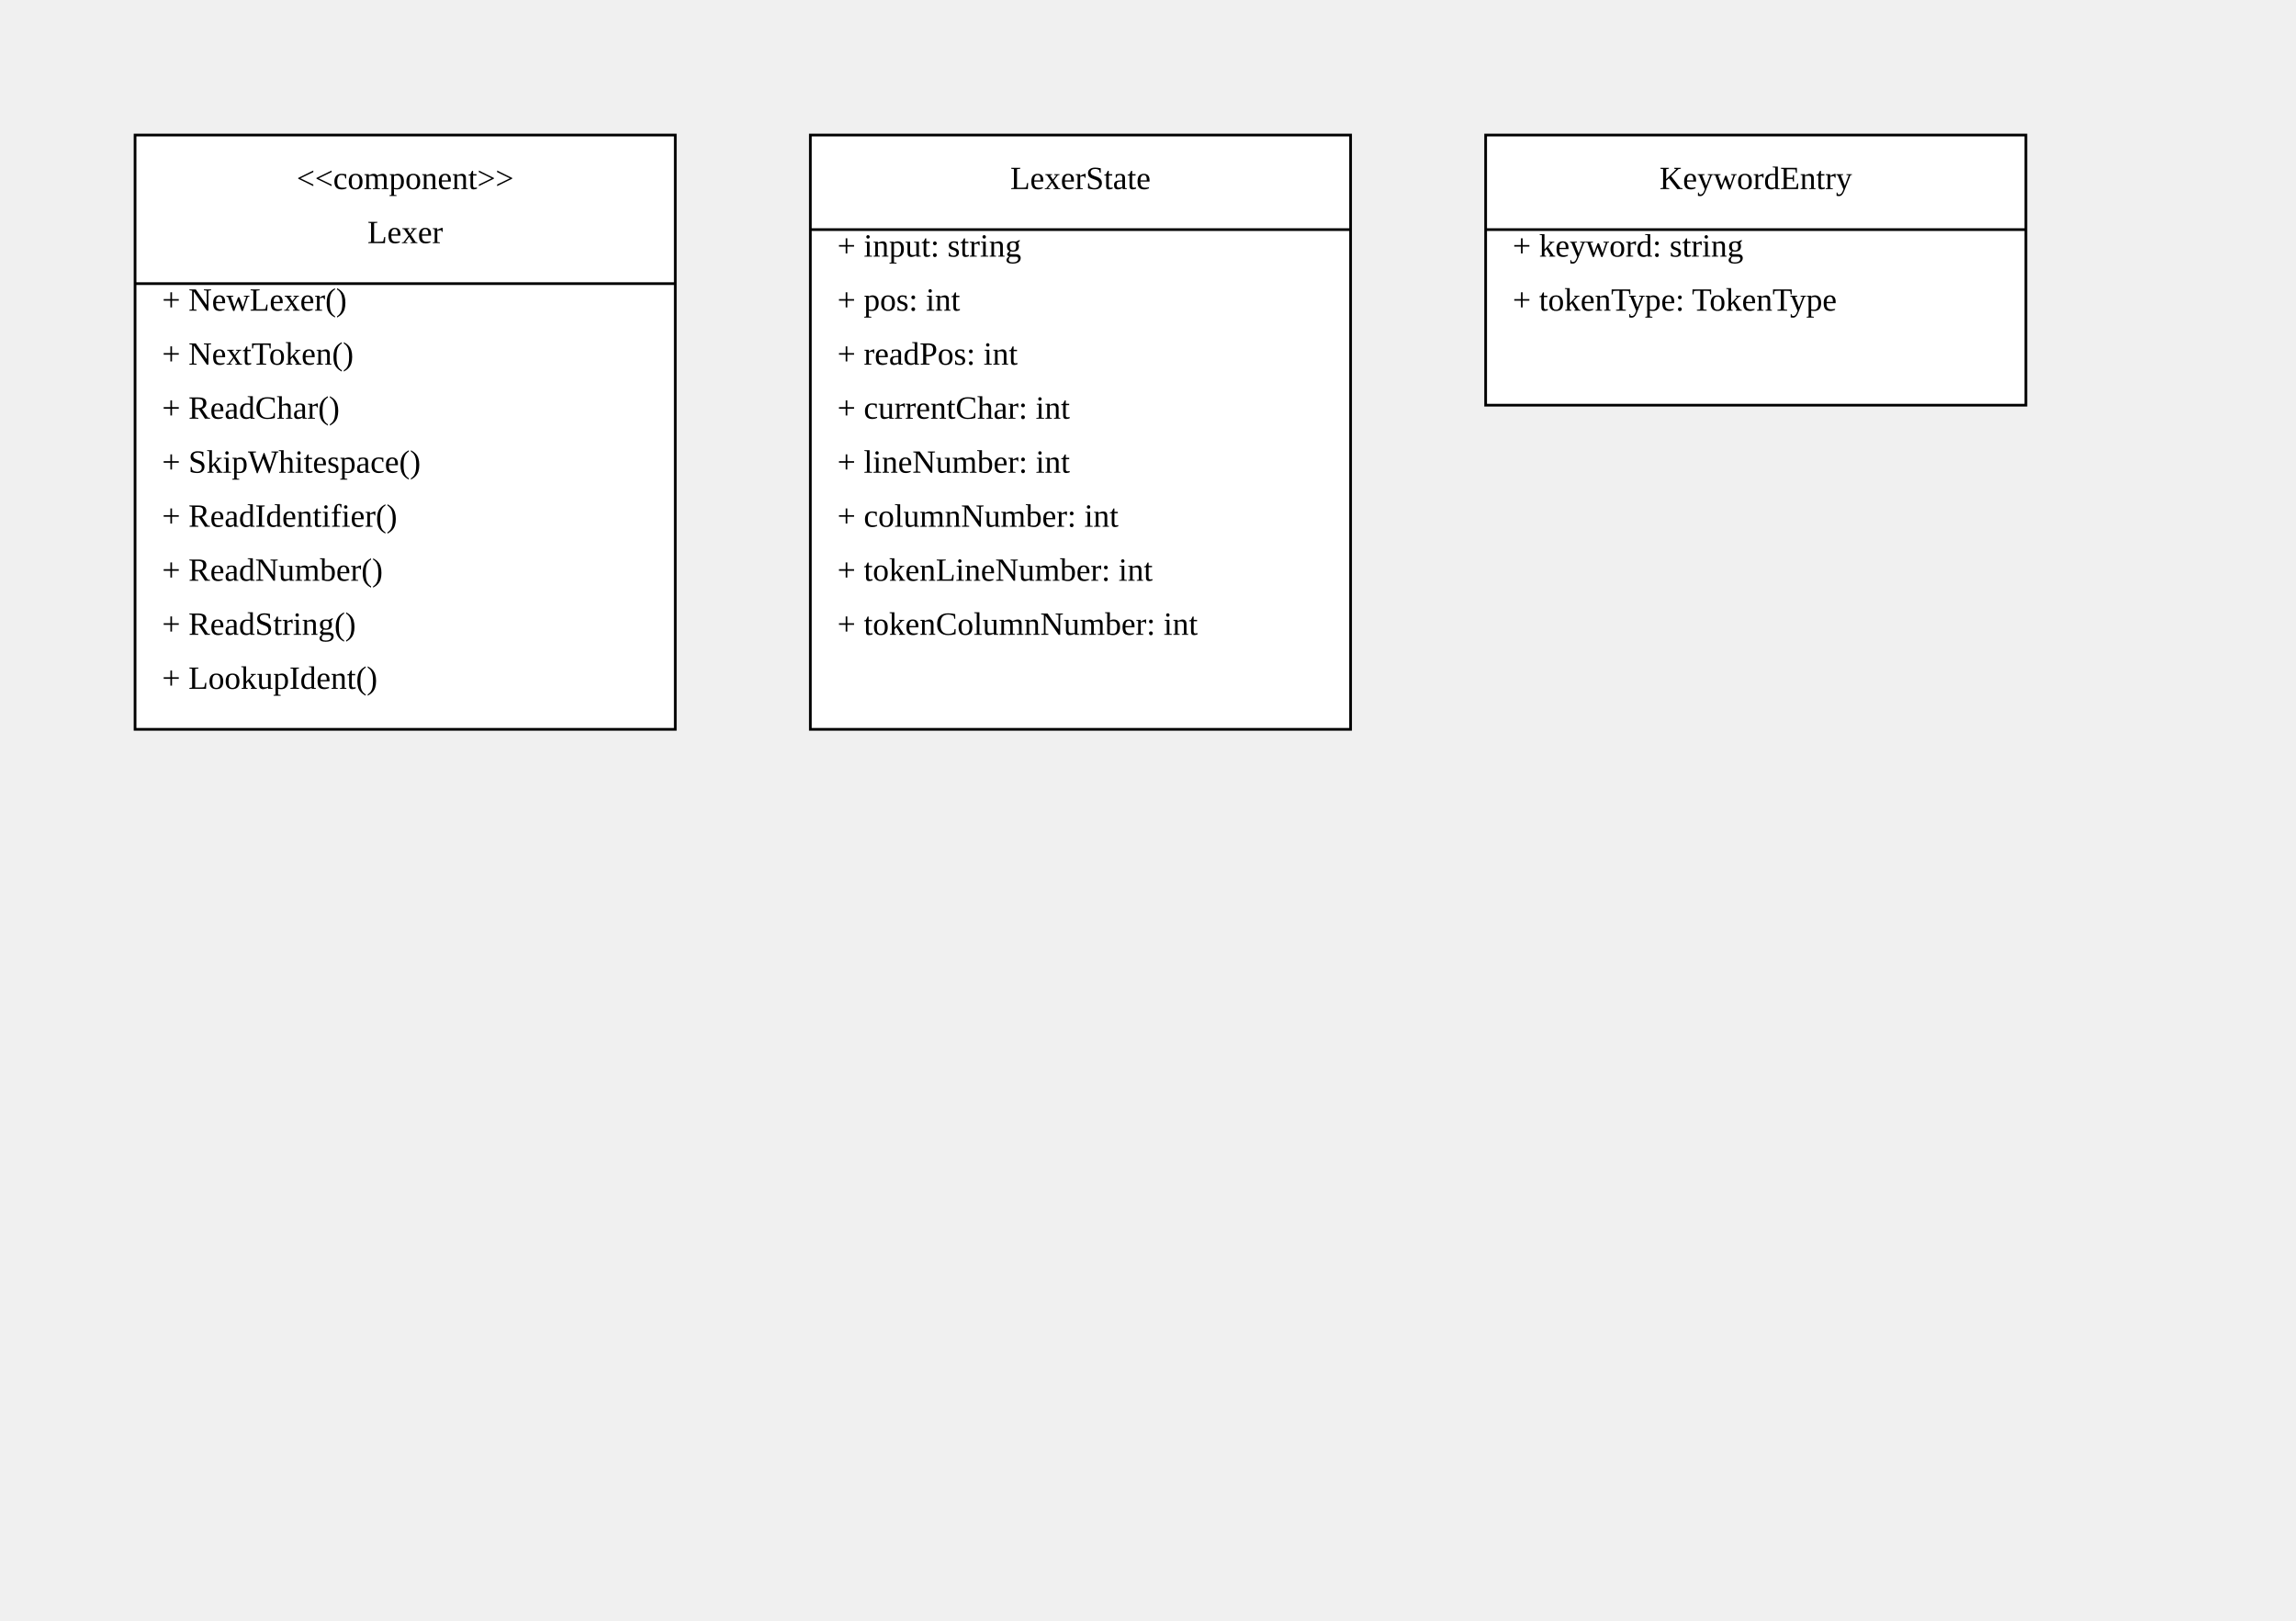
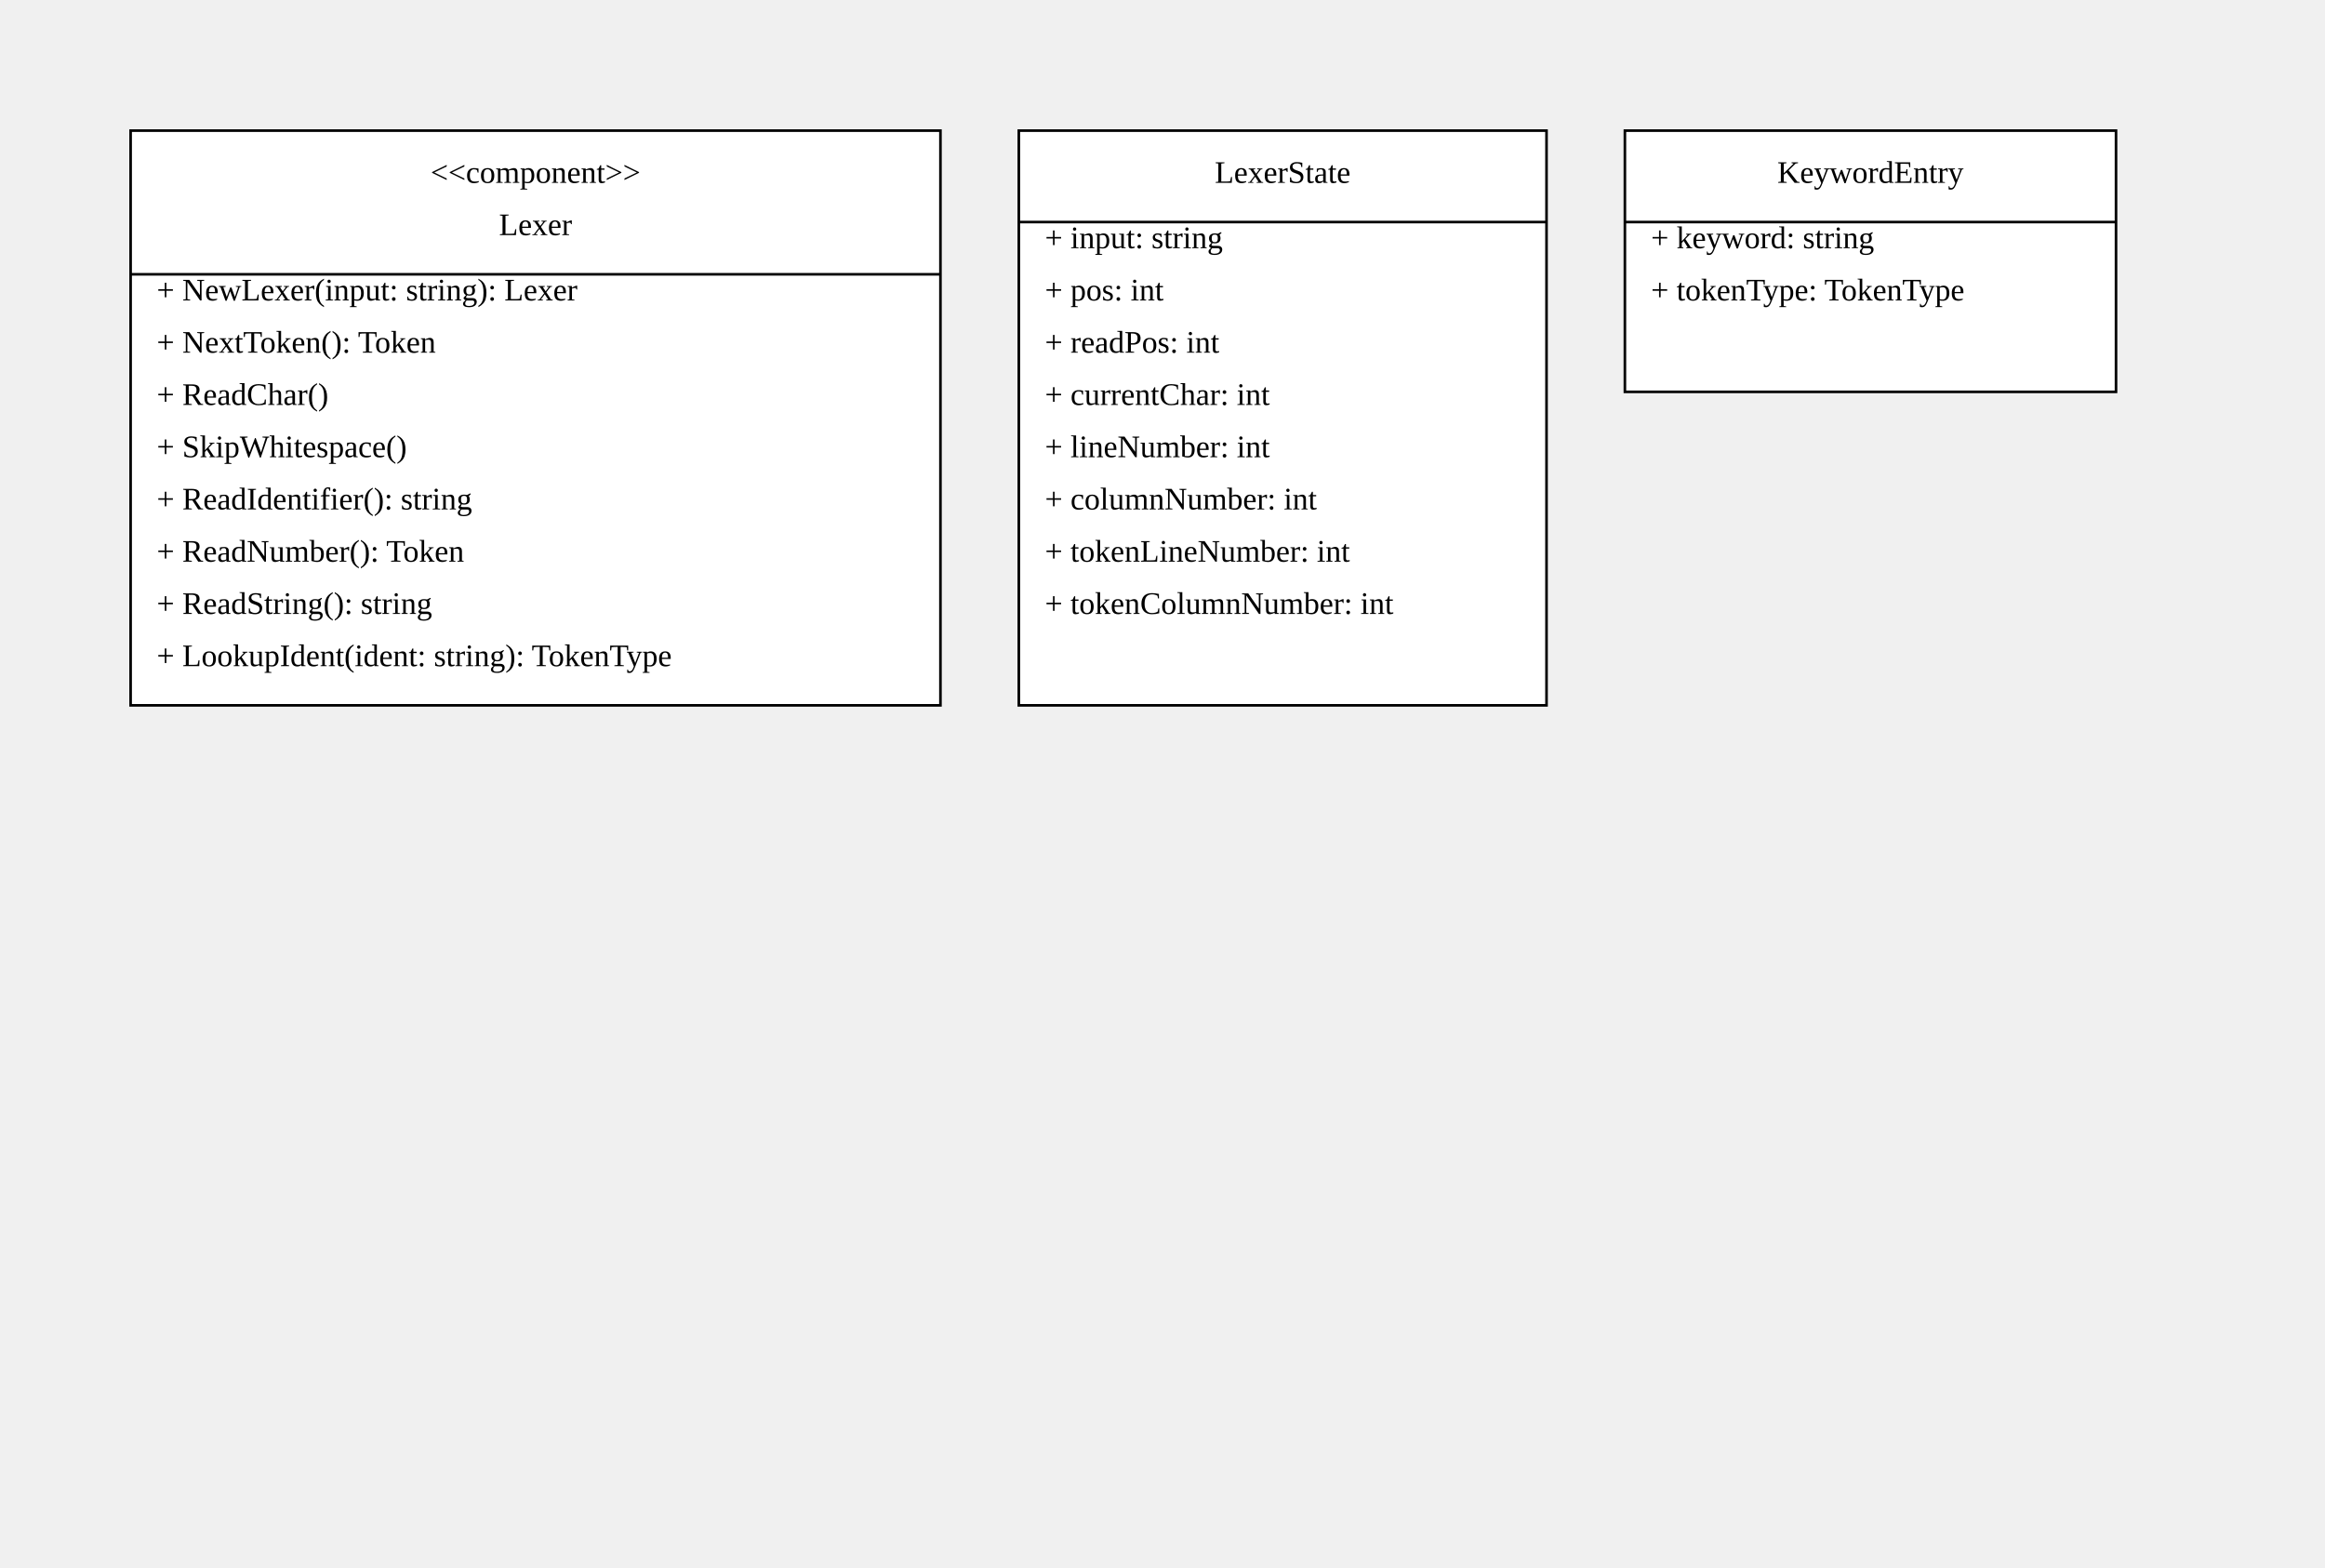
- <svg xmlns="http://www.w3.org/2000/svg" viewBox="0 0 850 600" width="850" height="600">
-   <rect x="50" y="50" width="200" height="220" fill="#fff" stroke="#000" stroke-width="1" />
-   <text x="150" y="70" text-anchor="middle">&lt;&lt;component&gt;&gt;</text>
-   <text x="150" y="90" text-anchor="middle">Lexer</text>
-   <line x1="50" y1="105" x2="250" y2="105" stroke="#000" />
-   <text x="60" y="115">+ NewLexer()</text>
-   <text x="60" y="135">+ NextToken()</text>
+ <svg xmlns="http://www.w3.org/2000/svg" viewBox="0 0 890 600" width="890" height="600">
+   <rect x="50" y="50" width="310" height="220" fill="#fff" stroke="#000" stroke-width="1" />
+   <text x="205" y="70" text-anchor="middle">&lt;&lt;component&gt;&gt;</text>
+   <text x="205" y="90" text-anchor="middle">Lexer</text>
+   <line x1="50" y1="105" x2="360" y2="105" stroke="#000" />
+   <text x="60" y="115">+ NewLexer(input: string): Lexer</text>
+   <text x="60" y="135">+ NextToken(): Token</text>
  <text x="60" y="155">+ ReadChar()</text>
  <text x="60" y="175">+ SkipWhitespace()</text>
-   <text x="60" y="195">+ ReadIdentifier()</text>
-   <text x="60" y="215">+ ReadNumber()</text>
-   <text x="60" y="235">+ ReadString()</text>
-   <text x="60" y="255">+ LookupIdent()</text>
-   <rect x="300" y="50" width="200" height="220" fill="#fff" stroke="#000" stroke-width="1" />
-   <text x="400" y="70" text-anchor="middle">LexerState</text>
-   <line x1="300" y1="85" x2="500" y2="85" stroke="#000" />
-   <text x="310" y="95">+ input: string</text>
-   <text x="310" y="115">+ pos: int</text>
-   <text x="310" y="135">+ readPos: int</text>
-   <text x="310" y="155">+ currentChar: int</text>
-   <text x="310" y="175">+ lineNumber: int</text>
-   <text x="310" y="195">+ columnNumber: int</text>
-   <text x="310" y="215">+ tokenLineNumber: int</text>
-   <text x="310" y="235">+ tokenColumnNumber: int</text>
-   <rect x="550" y="50" width="200" height="100" fill="#fff" stroke="#000" stroke-width="1" />
-   <text x="650" y="70" text-anchor="middle">KeywordEntry</text>
-   <line x1="550" y1="85" x2="750" y2="85" stroke="#000" />
-   <text x="560" y="95">+ keyword: string</text>
-   <text x="560" y="115">+ tokenType: TokenType</text>
+   <text x="60" y="195">+ ReadIdentifier(): string</text>
+   <text x="60" y="215">+ ReadNumber(): Token</text>
+   <text x="60" y="235">+ ReadString(): string</text>
+   <text x="60" y="255">+ LookupIdent(ident: string): TokenType</text>
+   <rect x="390" y="50" width="202" height="220" fill="#fff" stroke="#000" stroke-width="1" />
+   <text x="491" y="70" text-anchor="middle">LexerState</text>
+   <line x1="390" y1="85" x2="592" y2="85" stroke="#000" />
+   <text x="400" y="95">+ input: string</text>
+   <text x="400" y="115">+ pos: int</text>
+   <text x="400" y="135">+ readPos: int</text>
+   <text x="400" y="155">+ currentChar: int</text>
+   <text x="400" y="175">+ lineNumber: int</text>
+   <text x="400" y="195">+ columnNumber: int</text>
+   <text x="400" y="215">+ tokenLineNumber: int</text>
+   <text x="400" y="235">+ tokenColumnNumber: int</text>
+   <rect x="622" y="50" width="188" height="100" stroke="#000" stroke-width="1" fill="#fff" />
+   <text x="716" y="70" text-anchor="middle">KeywordEntry</text>
+   <line x1="622" y1="85" x2="810" y2="85" stroke="#000" />
+   <text x="632" y="95">+ keyword: string</text>
+   <text x="632" y="115">+ tokenType: TokenType</text>
</svg>
